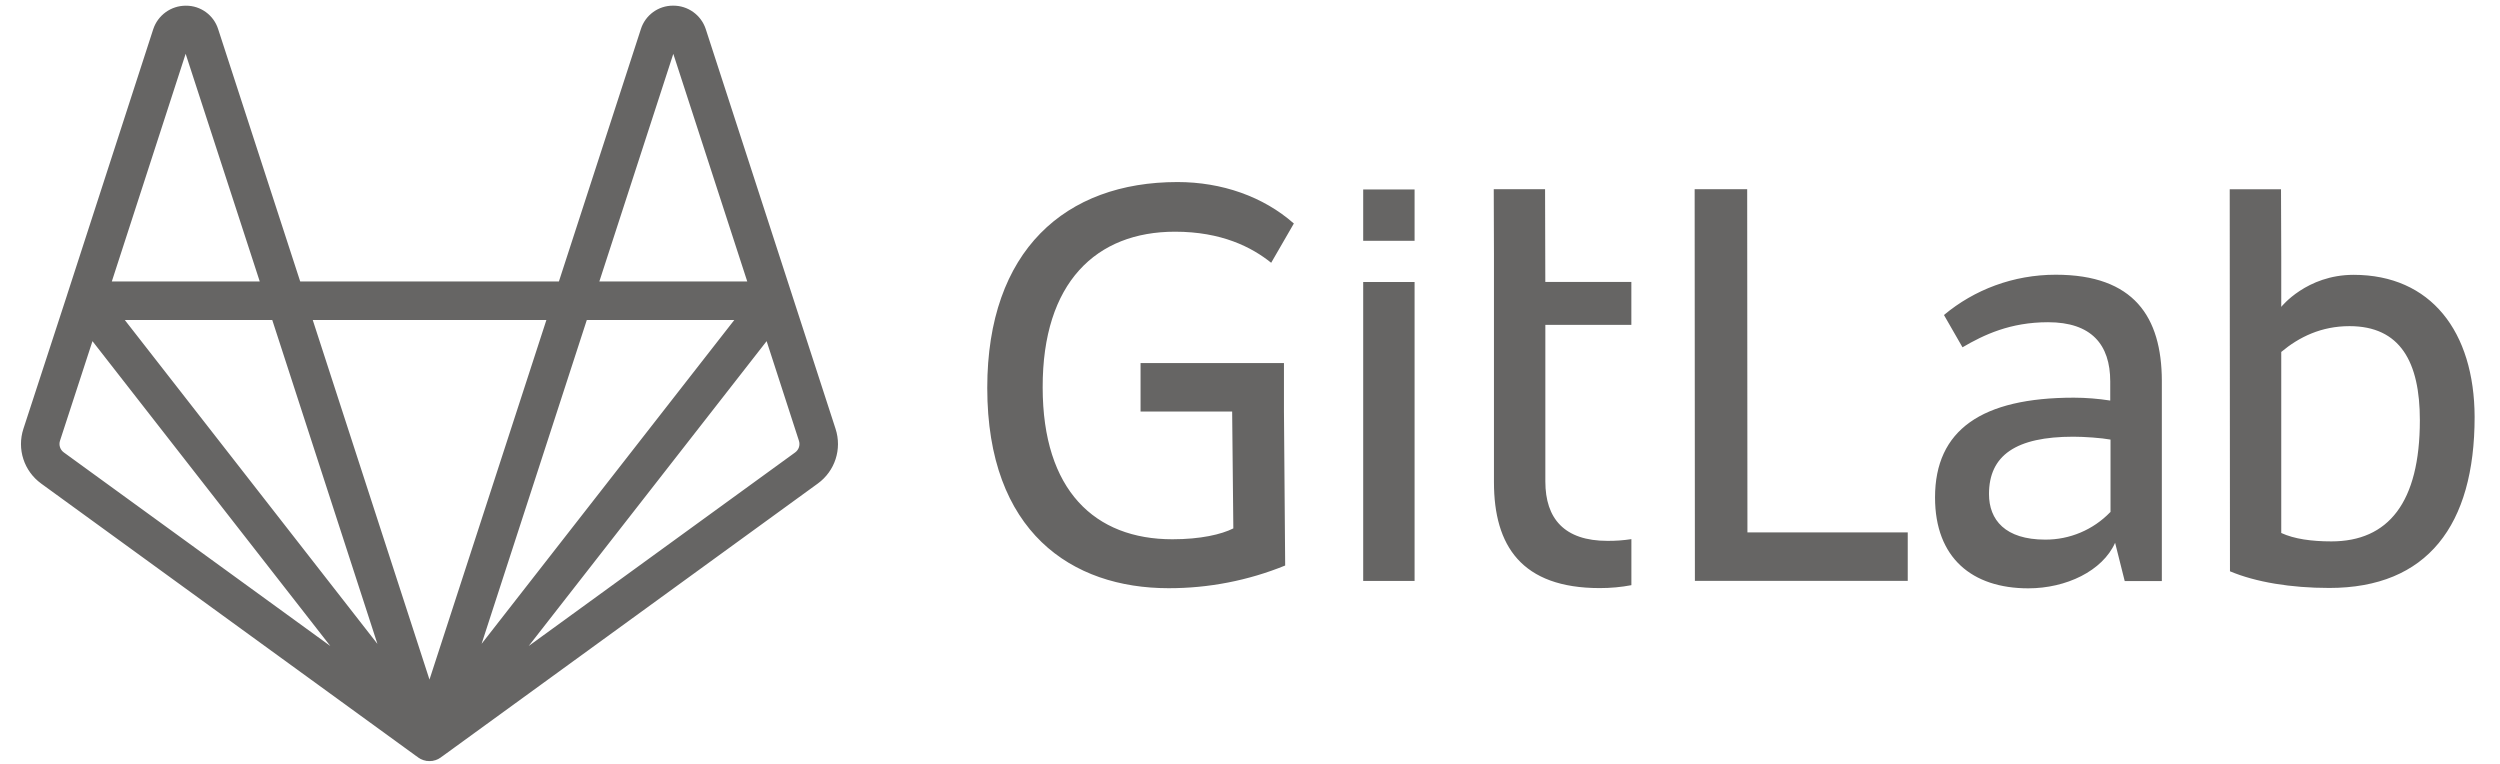
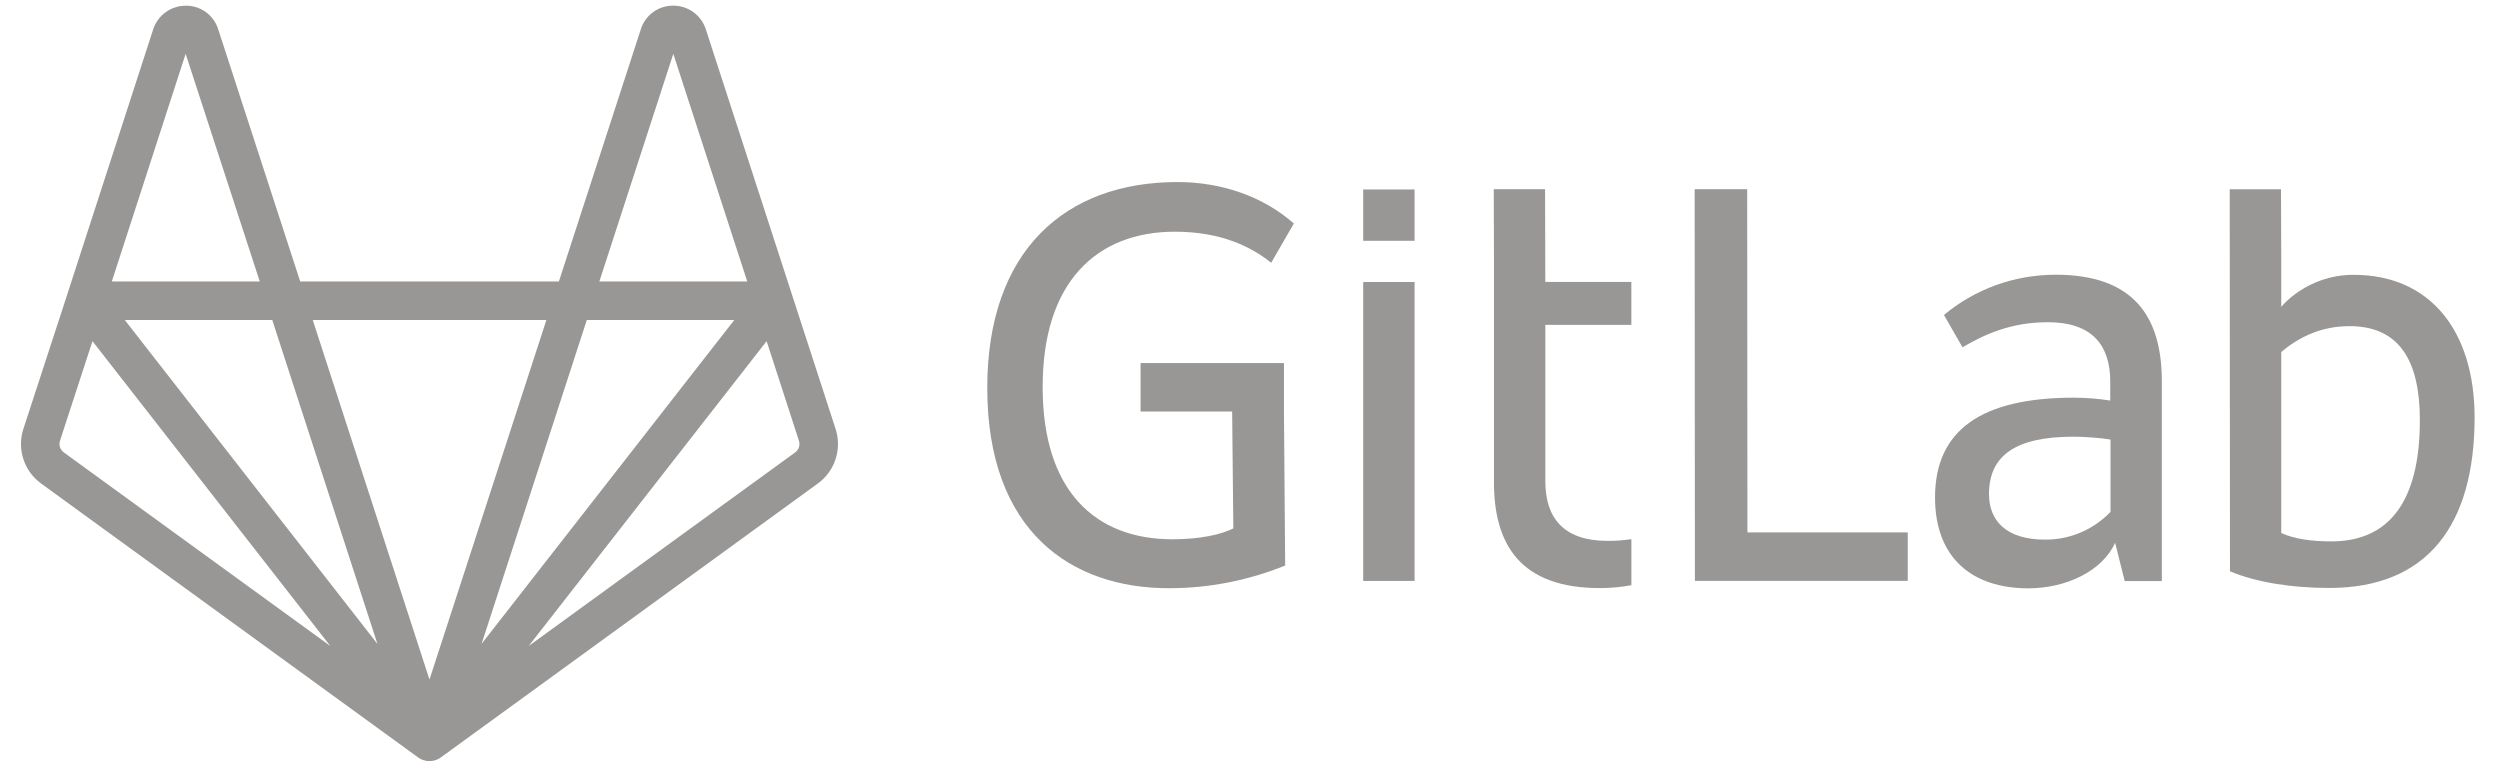
<svg xmlns="http://www.w3.org/2000/svg" width="72" height="22" fill="none">
-   <path d="m24.064 12.35-1.253-3.858.002.005-.002-.006L20.324.833a.98.98 0 0 0-.94-.67.967.967 0 0 0-.927.676l-2.361 7.268h-7.45L6.283.84a.967.967 0 0 0-.928-.676h-.005a.987.987 0 0 0-.937.677l-2.48 7.65v.001l-.002.006.002-.005L.674 12.35c-.19.583.016 1.216.511 1.576l10.858 7.889.005.003.013.01-.012-.01.002.002h.002v.001a.581.581 0 0 0 .052.032l.007.005.005.002.003.002h.003l.006.003.03.013c.008.003.017.008.027.01v.001l.005.002.006.002h.002l.008.003h.003l.04.01.015.004h.003l.005.002.008.002H12.29a.547.547 0 0 0 .157 0H12.456l.008-.002.005-.002h.002l.017-.004.039-.01h.003l.008-.002h.002l.006-.003.004-.002h.001l.03-.012.026-.011.007-.003.002-.001.004-.002.005-.002.007-.005a.575.575 0 0 0 .052-.032l.004-.002.001-.001.005-.003 10.86-7.89c.494-.359.7-.992.51-1.575Zm-4.673-10.8 2.13 6.557h-4.26l2.13-6.556Zm1.757 7.666-.87 1.114-6.408 8.212L16.9 9.216h4.247ZM11.84 21.538l.002.005-.002-.005Zm-.972-2.996L3.594 9.216h4.247l3.028 9.326ZM5.347 1.551l2.134 6.556H3.22l2.126-6.556Zm-3.51 11.478a.3.3 0 0 1-.109-.336l.935-2.868 6.85 8.78-7.676-5.576ZM12.024 21.8a.362.362 0 0 1-.007-.005l-.001-.001-.012-.011a.515.515 0 0 1-.024-.021l.002.001.003.002c.016.016.033.03.05.043l.003.003-.014-.01Zm.345-2.228-1.782-5.488-1.58-4.868h6.729l-3.367 10.356Zm.364 2.21-.012.012h-.002l-.006.006-.014.01.002-.001a.547.547 0 0 0 .05-.043l.003-.002.002-.002a.504.504 0 0 1-.023.02Zm10.169-8.753-7.675 5.575 6.852-8.779.93 2.868a.3.3 0 0 1-.107.336ZM50.319 5.449h-1.513l.007 11.28h6.13v-1.395h-4.617l-.007-9.885ZM60.775 14.75a2.582 2.582 0 0 1-1.874.791c-1.152 0-1.618-.569-1.618-1.312 0-1.117.778-1.652 2.43-1.652.313 0 .813.035 1.07.083v2.09h-.008Zm-1.569-6.838c-1.221 0-2.346.43-3.22 1.16l.534.93c.618-.361 1.374-.722 2.464-.722 1.243 0 1.791.638 1.791 1.707v.549a6.901 6.901 0 0 0-1.048-.083c-2.652 0-3.998.93-3.998 2.873 0 1.743 1.069 2.618 2.686 2.618 1.09 0 2.138-.5 2.5-1.312l.277 1.103h1.069V10.96c-.007-1.826-.798-3.048-3.055-3.048ZM67.144 15.592c-.569 0-1.069-.069-1.444-.242V10.136c.514-.43 1.153-.743 1.965-.743 1.465 0 2.027 1.035 2.027 2.708 0 2.374-.91 3.491-2.548 3.491Zm.639-7.677c-1.354 0-2.083.923-2.083.923V7.38l-.007-1.93H64.216l.007 11.003c.743.313 1.756.48 2.86.48 2.825 0 4.186-1.806 4.186-4.923-.007-2.464-1.264-4.095-3.485-4.095ZM33.84 6.673c1.34 0 2.208.444 2.77.895l.653-1.131c-.882-.778-2.076-1.194-3.353-1.194-3.221 0-5.477 1.964-5.477 5.928 0 4.152 2.436 5.769 5.22 5.769a8.871 8.871 0 0 0 3.36-.653l-.035-4.435v-1.396h-4.13v1.396h2.638l.034 3.366c-.347.174-.944.313-1.756.313-2.235 0-3.735-1.41-3.735-4.374-.007-3.02 1.541-4.484 3.811-4.484ZM44.498 5.448H43.02l.006 1.895v6.546c0 1.826.792 3.048 3.048 3.048.313 0 .618-.028.91-.084v-1.326a4.319 4.319 0 0 1-.688.05c-1.242 0-1.79-.64-1.79-1.709V9.356h2.477V8.12h-2.478l-.007-2.672ZM39.26 16.73h1.48V8.122h-1.48v8.608ZM39.26 6.935h1.48V5.456h-1.48v1.479Z" fill="#666564" />
+   <path d="m24.064 12.35-1.253-3.858.002.005-.002-.006L20.324.833a.98.98 0 0 0-.94-.67.967.967 0 0 0-.927.676l-2.361 7.268h-7.45L6.283.84a.967.967 0 0 0-.928-.676h-.005a.987.987 0 0 0-.937.677l-2.48 7.65v.001l-.002.006.002-.005L.674 12.35c-.19.583.016 1.216.511 1.576l10.858 7.889.005.003.013.01-.012-.01.002.002h.002v.001a.581.581 0 0 0 .052.032l.007.005.005.002.003.002h.003l.006.003.03.013c.008.003.017.008.027.01v.001l.005.002.006.002h.002l.008.003h.003l.04.01.015.004h.003l.005.002.008.002H12.29a.547.547 0 0 0 .157 0H12.456l.008-.002.005-.002h.002l.017-.004.039-.01h.003l.008-.002h.002l.006-.003.004-.002h.001l.03-.012.026-.011.007-.003.002-.001.004-.002.005-.002.007-.005a.575.575 0 0 0 .052-.032l.004-.002.001-.001.005-.003 10.86-7.89c.494-.359.7-.992.51-1.575Zm-4.673-10.8 2.13 6.557h-4.26l2.13-6.556Zm1.757 7.666-.87 1.114-6.408 8.212L16.9 9.216h4.247ZM11.84 21.538l.002.005-.002-.005Zm-.972-2.996L3.594 9.216h4.247l3.028 9.326ZM5.347 1.551l2.134 6.556H3.22l2.126-6.556Zm-3.51 11.478a.3.3 0 0 1-.109-.336l.935-2.868 6.85 8.78-7.676-5.576ZM12.024 21.8a.362.362 0 0 1-.007-.005l-.001-.001-.012-.011a.515.515 0 0 1-.024-.021l.002.001.003.002c.016.016.033.03.05.043l.003.003-.014-.01Zm.345-2.228-1.782-5.488-1.58-4.868h6.729l-3.367 10.356Zm.364 2.21-.012.012h-.002l-.006.006-.014.01.002-.001a.547.547 0 0 0 .05-.043l.003-.002.002-.002a.504.504 0 0 1-.023.02Zm10.169-8.753-7.675 5.575 6.852-8.779.93 2.868a.3.3 0 0 1-.107.336ZM50.319 5.449h-1.513l.007 11.28h6.13v-1.395h-4.617l-.007-9.885ZM60.775 14.75a2.582 2.582 0 0 1-1.874.791c-1.152 0-1.618-.569-1.618-1.312 0-1.117.778-1.652 2.43-1.652.313 0 .813.035 1.07.083v2.09h-.008Zm-1.569-6.838c-1.221 0-2.346.43-3.22 1.16l.534.93c.618-.361 1.374-.722 2.464-.722 1.243 0 1.791.638 1.791 1.707v.549a6.901 6.901 0 0 0-1.048-.083c-2.652 0-3.998.93-3.998 2.873 0 1.743 1.069 2.618 2.686 2.618 1.09 0 2.138-.5 2.5-1.312l.277 1.103h1.069V10.96c-.007-1.826-.798-3.048-3.055-3.048ZM67.144 15.592c-.569 0-1.069-.069-1.444-.242V10.136c.514-.43 1.153-.743 1.965-.743 1.465 0 2.027 1.035 2.027 2.708 0 2.374-.91 3.491-2.548 3.491Zm.639-7.677c-1.354 0-2.083.923-2.083.923V7.38l-.007-1.93H64.216l.007 11.003c.743.313 1.756.48 2.86.48 2.825 0 4.186-1.806 4.186-4.923-.007-2.464-1.264-4.095-3.485-4.095ZM33.84 6.673c1.34 0 2.208.444 2.77.895l.653-1.131c-.882-.778-2.076-1.194-3.353-1.194-3.221 0-5.477 1.964-5.477 5.928 0 4.152 2.436 5.769 5.22 5.769a8.871 8.871 0 0 0 3.36-.653l-.035-4.435v-1.396h-4.13v1.396h2.638l.034 3.366c-.347.174-.944.313-1.756.313-2.235 0-3.735-1.41-3.735-4.374-.007-3.02 1.541-4.484 3.811-4.484ZM44.498 5.448H43.02l.006 1.895v6.546c0 1.826.792 3.048 3.048 3.048.313 0 .618-.028.91-.084v-1.326a4.319 4.319 0 0 1-.688.05c-1.242 0-1.79-.64-1.79-1.709V9.356h2.477V8.12h-2.478l-.007-2.672ZM39.26 16.73h1.48V8.122h-1.48v8.608ZM39.26 6.935h1.48V5.456h-1.48v1.479Z" fill="#999795" />
</svg>
